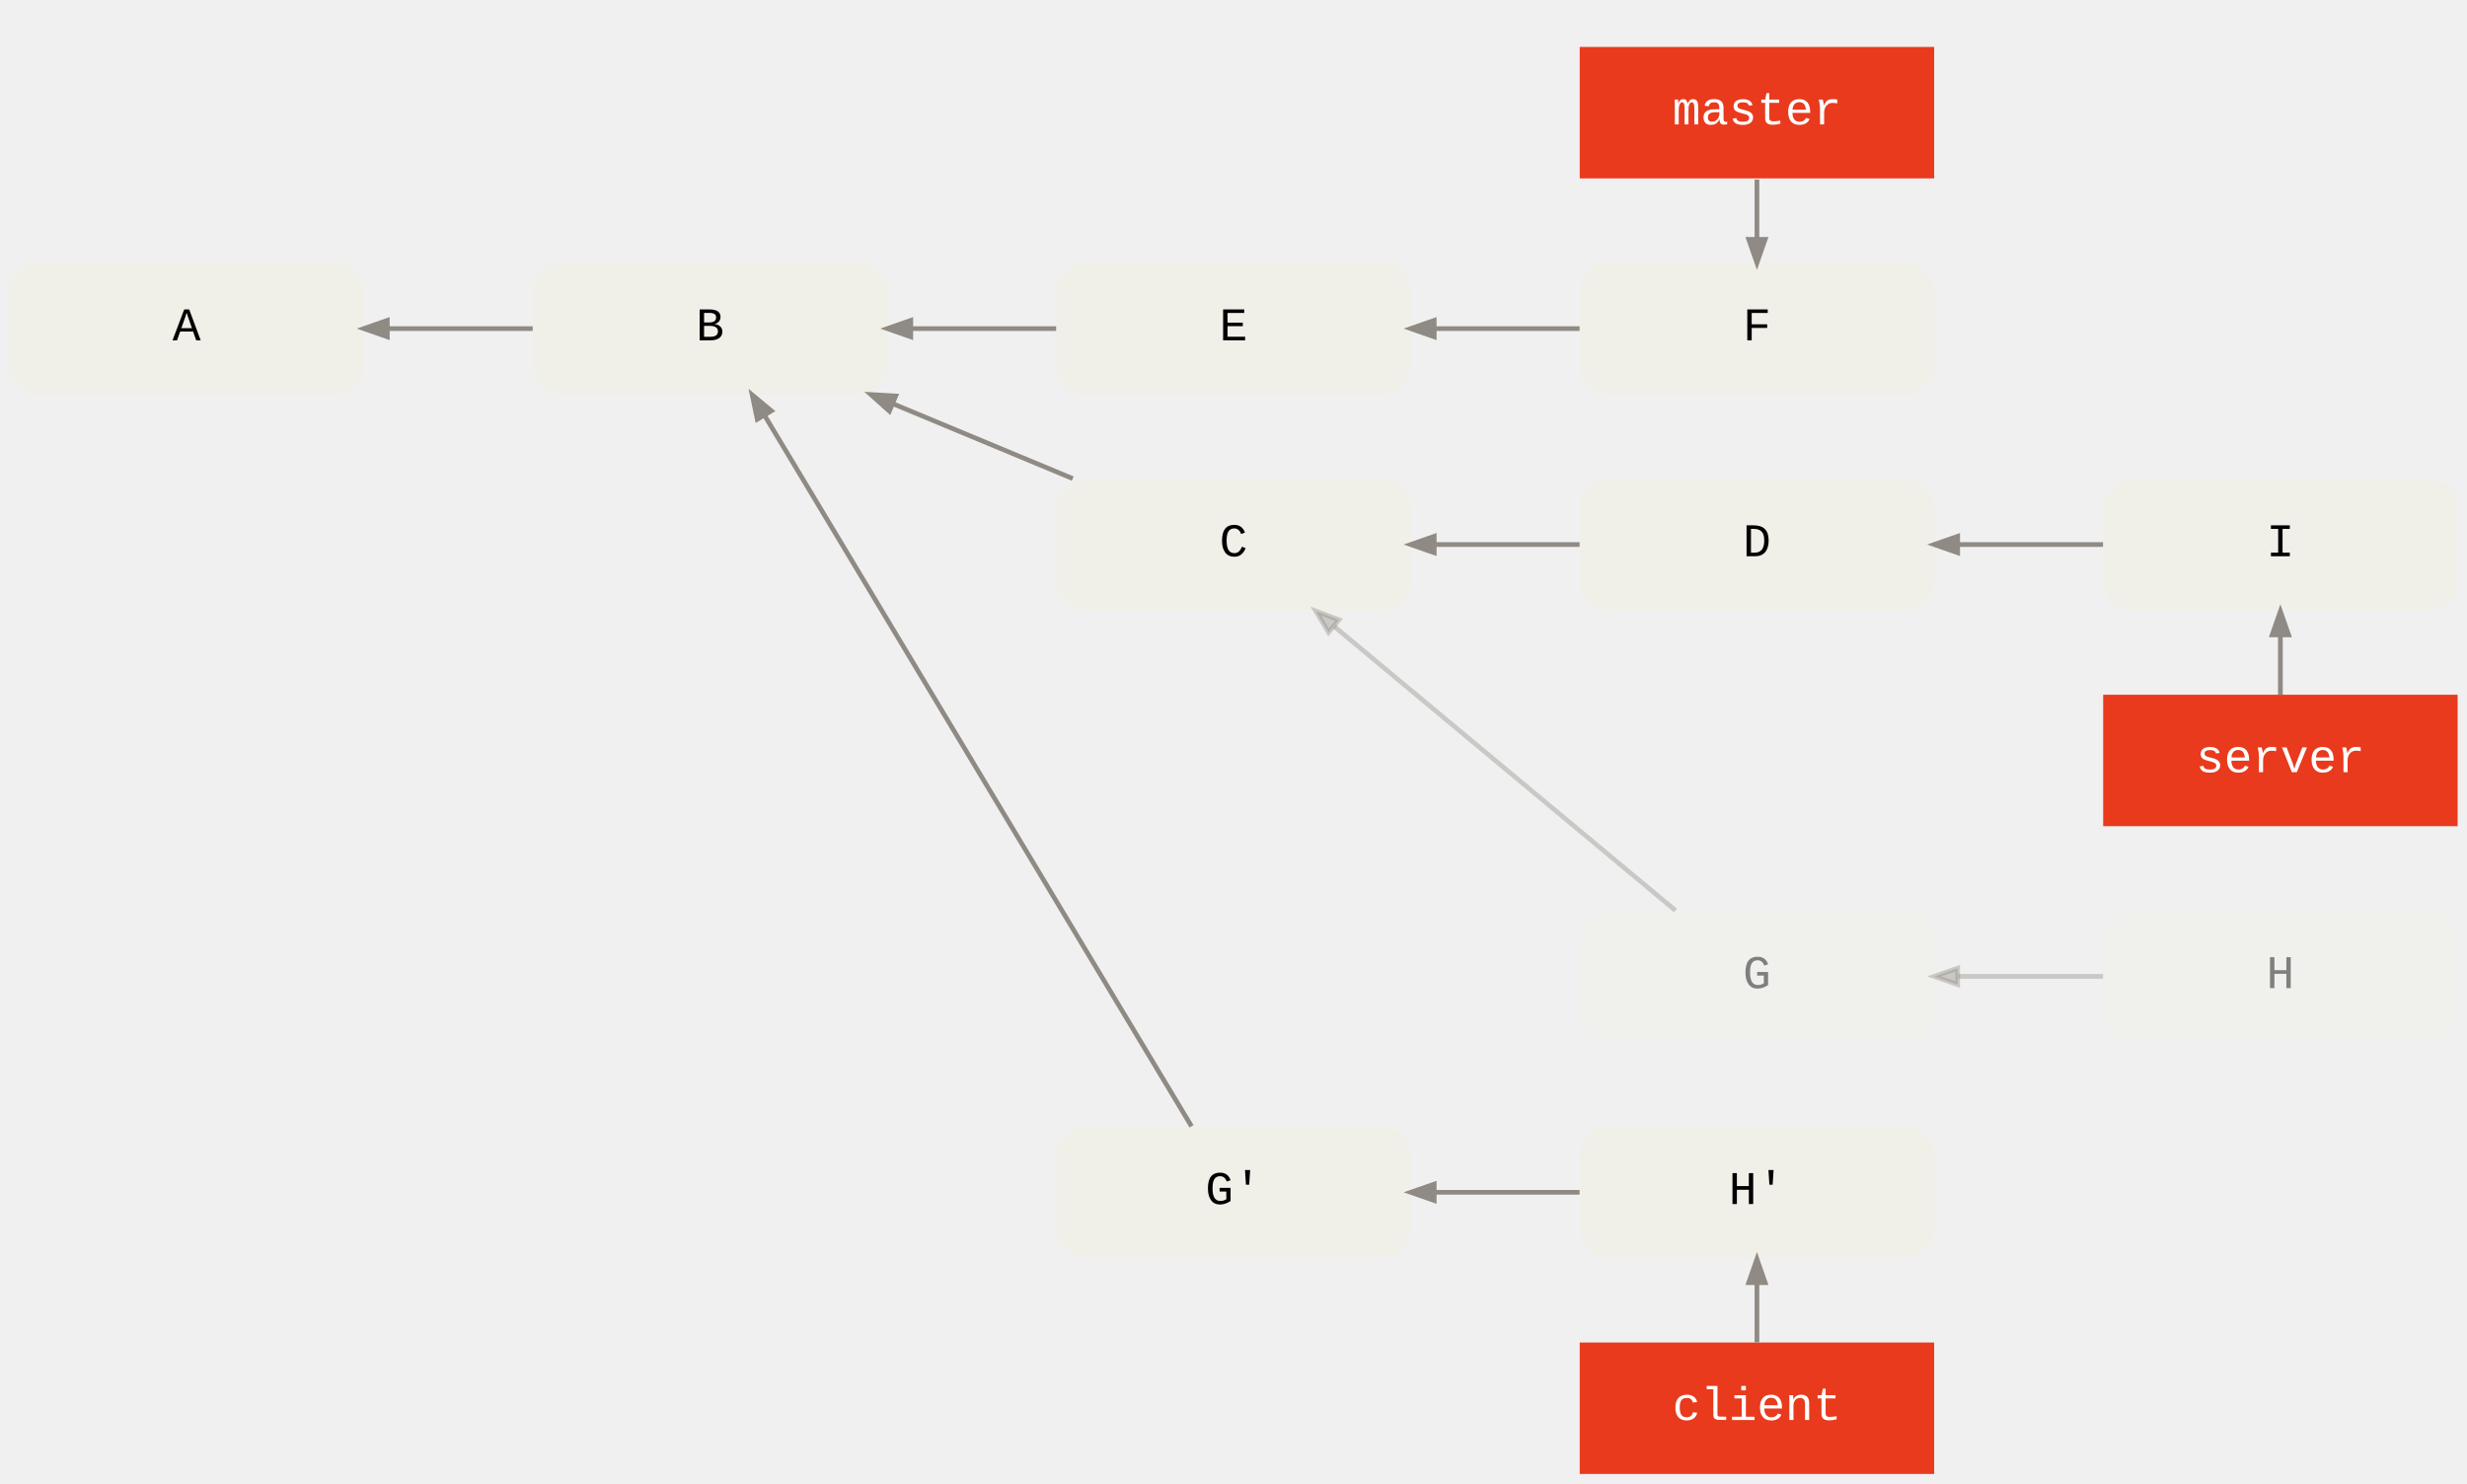
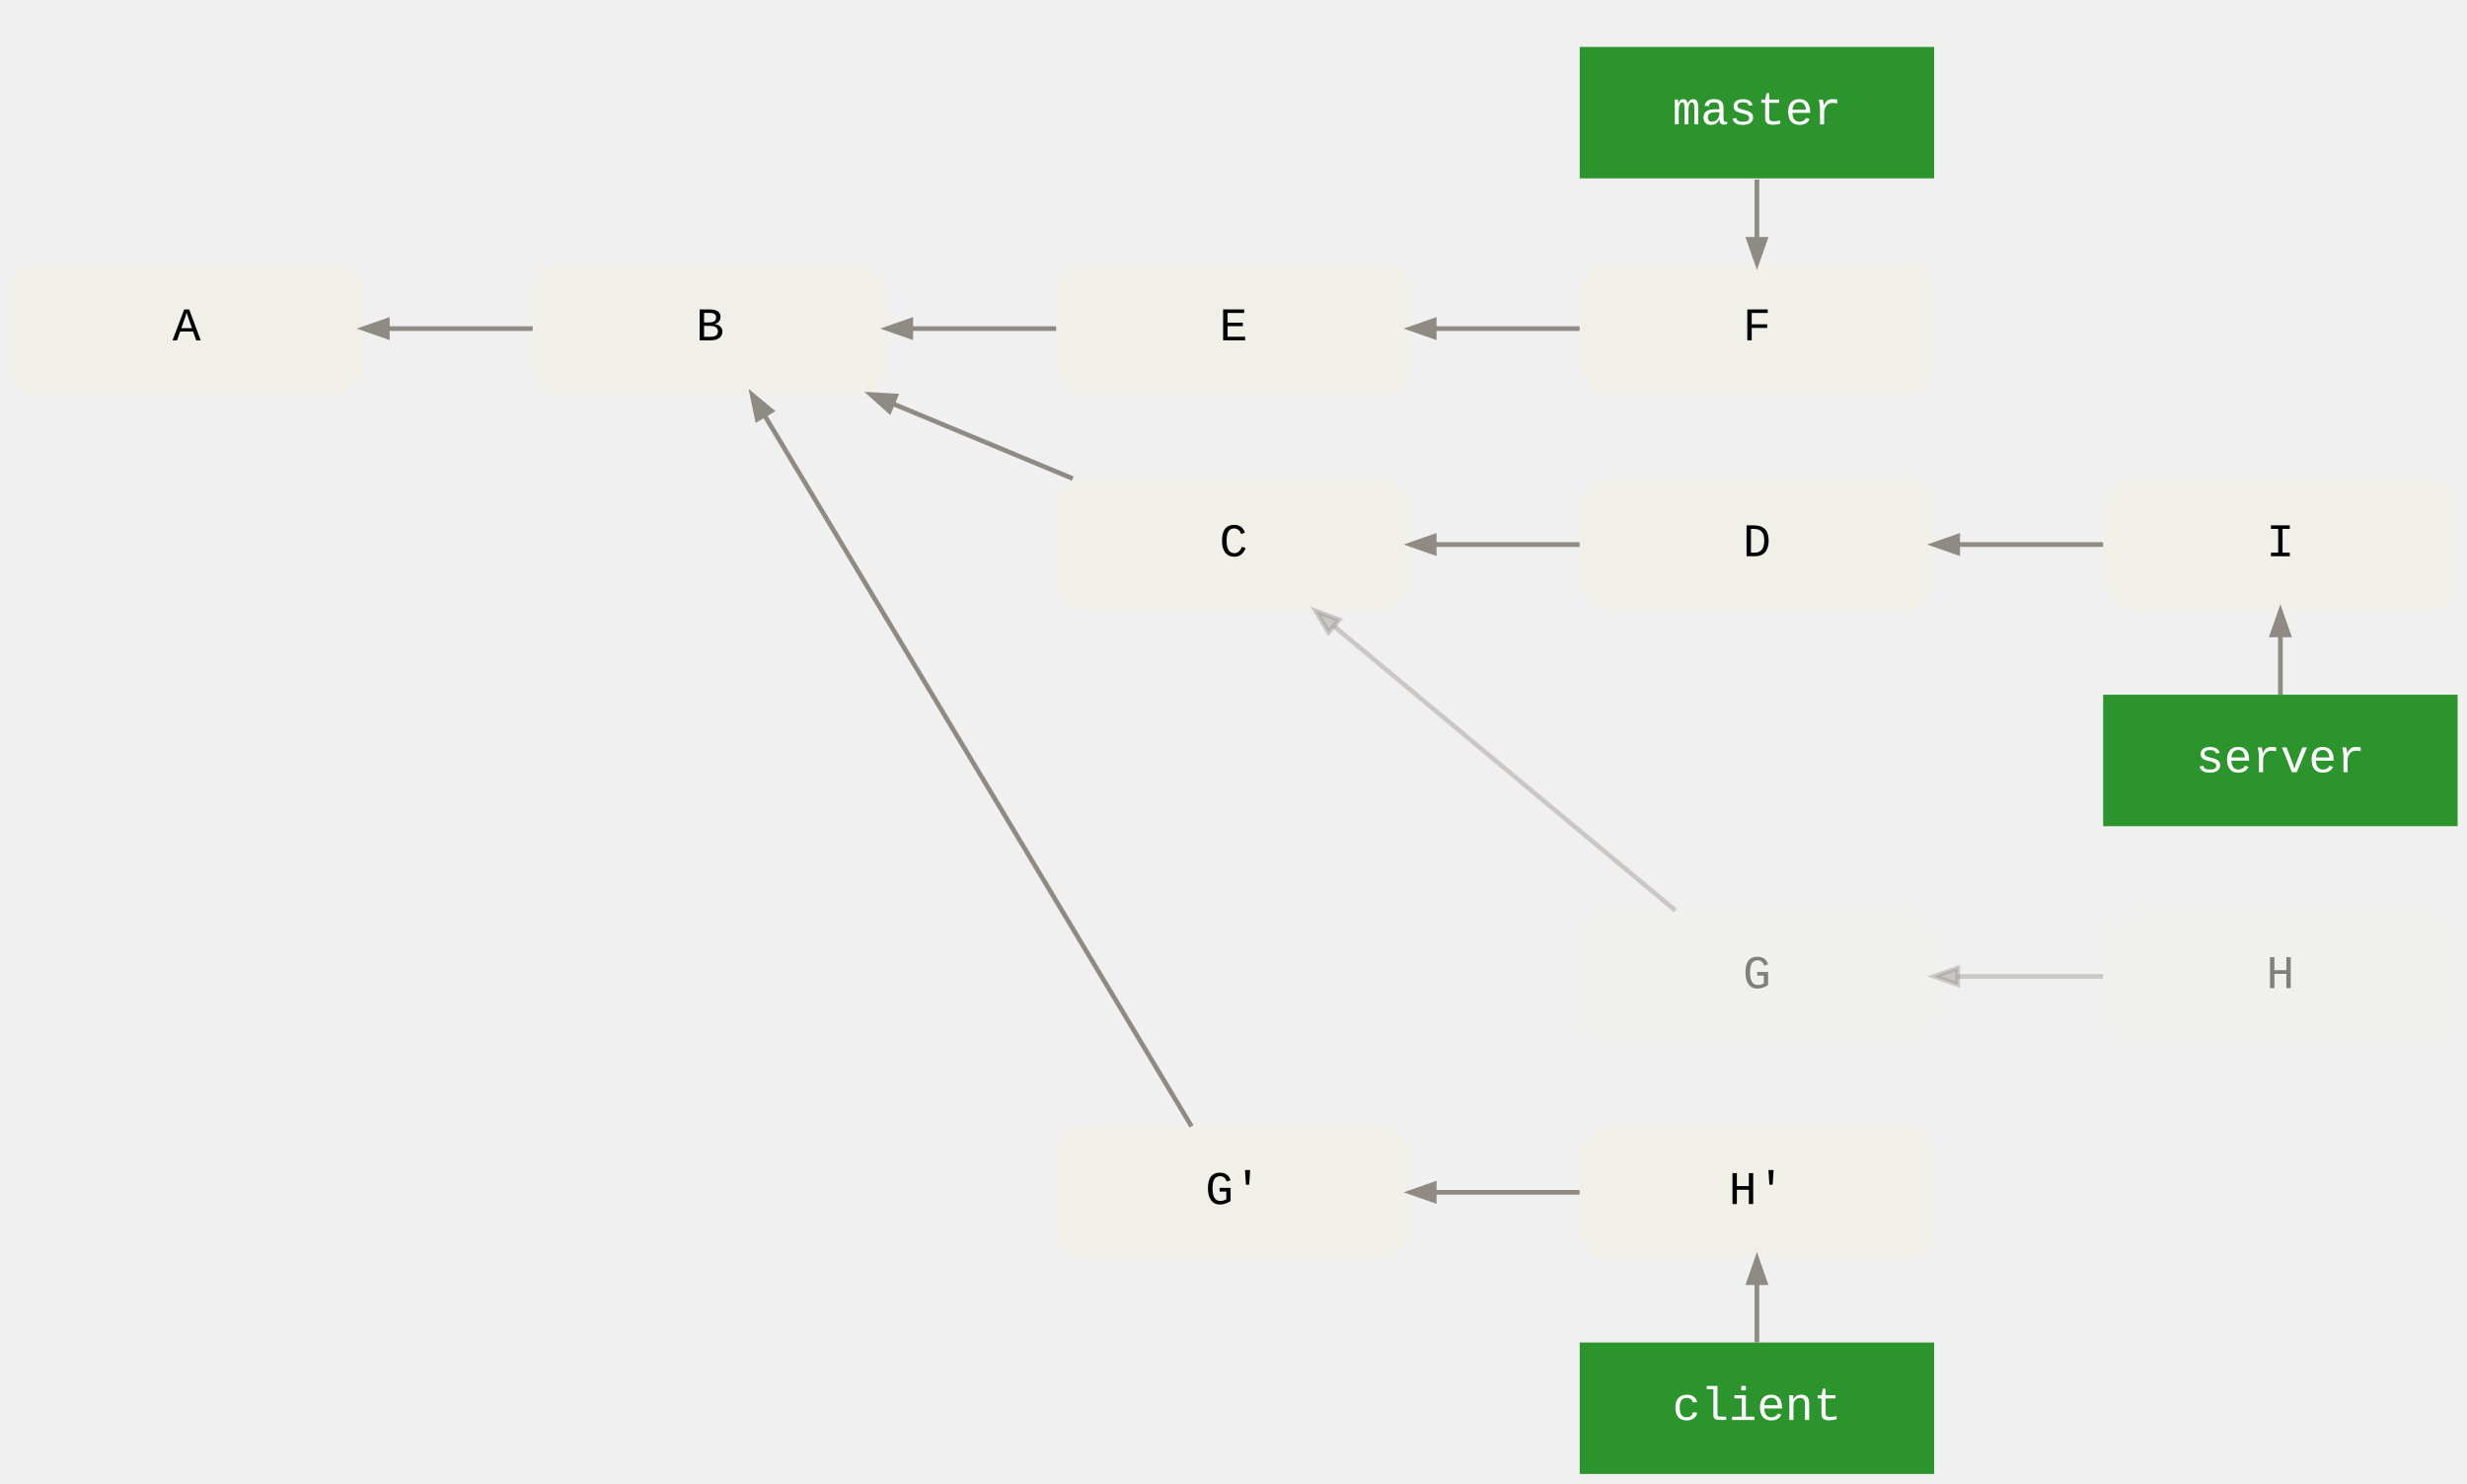
<svg xmlns="http://www.w3.org/2000/svg" width="1051pt" height="632pt" viewBox="0.00 0.00 1051.00 632.00">
  <g id="graph0" class="graph" transform="scale(1 1) rotate(0) translate(4 628)">
    <g id="clust1" class="cluster">
      <polygon fill="transparent" stroke="transparent" points="661,-452 661,-616 828,-616 828,-452 661,-452" />
    </g>
    <g id="node1" class="node">
      <path fill="#f0efe8" stroke="black" stroke-width="0" d="M139,-516C139,-516 12,-516 12,-516 6,-516 0,-510 0,-504 0,-504 0,-472 0,-472 0,-466 6,-460 12,-460 12,-460 139,-460 139,-460 145,-460 151,-466 151,-472 151,-472 151,-504 151,-504 151,-510 145,-516 139,-516" />
      <text text-anchor="middle" x="75.5" y="-483" font-family="Menlo, Monaco, Consolas, Lucida Console, Courier New, monospace" font-size="20.00">A</text>
    </g>
    <g id="node2" class="node">
      <path fill="#f0efe8" stroke="black" stroke-width="0" d="M362,-516C362,-516 235,-516 235,-516 229,-516 223,-510 223,-504 223,-504 223,-472 223,-472 223,-466 229,-460 235,-460 235,-460 362,-460 362,-460 368,-460 374,-466 374,-472 374,-472 374,-504 374,-504 374,-510 368,-516 362,-516" />
      <text text-anchor="middle" x="298.5" y="-483" font-family="Menlo, Monaco, Consolas, Lucida Console, Courier New, monospace" font-size="20.00">B</text>
    </g>
    <g id="edge1" class="edge">
      <path fill="none" stroke="#8f8a83" stroke-width="2" d="M161.2,-488C181.53,-488 203.1,-488 222.94,-488" />
      <polygon fill="#8f8a83" stroke="#8f8a83" stroke-width="2" points="161.01,-484.5 151.01,-488 161.01,-491.5 161.01,-484.5" />
    </g>
    <g id="node3" class="node">
      <path fill="#f0efe8" stroke="black" stroke-width="0" d="M585,-516C585,-516 458,-516 458,-516 452,-516 446,-510 446,-504 446,-504 446,-472 446,-472 446,-466 452,-460 458,-460 458,-460 585,-460 585,-460 591,-460 597,-466 597,-472 597,-472 597,-504 597,-504 597,-510 591,-516 585,-516" />
      <text text-anchor="middle" x="521.5" y="-483" font-family="Menlo, Monaco, Consolas, Lucida Console, Courier New, monospace" font-size="20.00">E</text>
    </g>
    <g id="edge2" class="edge">
      <path fill="none" stroke="#8f8a83" stroke-width="2" d="M384.2,-488C404.53,-488 426.1,-488 445.94,-488" />
      <polygon fill="#8f8a83" stroke="#8f8a83" stroke-width="2" points="384.01,-484.5 374.01,-488 384.01,-491.5 384.01,-484.5" />
    </g>
    <g id="node5" class="node">
      <path fill="#f0efe8" stroke="black" stroke-width="0" d="M585,-424C585,-424 458,-424 458,-424 452,-424 446,-418 446,-412 446,-412 446,-380 446,-380 446,-374 452,-368 458,-368 458,-368 585,-368 585,-368 591,-368 597,-374 597,-380 597,-380 597,-412 597,-412 597,-418 591,-424 585,-424" />
      <text text-anchor="middle" x="521.5" y="-391" font-family="Menlo, Monaco, Consolas, Lucida Console, Courier New, monospace" font-size="20.00">C</text>
    </g>
    <g id="edge4" class="edge">
      <path fill="none" stroke="#8f8a83" stroke-width="2" d="M376.43,-455.97C401.37,-445.59 428.83,-434.16 453.02,-424.09" />
      <polygon fill="#8f8a83" stroke="#8f8a83" stroke-width="2" points="374.9,-452.82 367.01,-459.9 377.59,-459.29 374.9,-452.82" />
    </g>
    <g id="node8" class="node">
      <path fill="#f0efe8" stroke="black" stroke-width="0" d="M585,-148C585,-148 458,-148 458,-148 452,-148 446,-142 446,-136 446,-136 446,-104 446,-104 446,-98 452,-92 458,-92 458,-92 585,-92 585,-92 591,-92 597,-98 597,-104 597,-104 597,-136 597,-136 597,-142 591,-148 585,-148" />
      <text text-anchor="middle" x="521.5" y="-115" font-family="Menlo, Monaco, Consolas, Lucida Console, Courier New, monospace" font-size="20.00">G'</text>
    </g>
    <g id="edge7" class="edge">
      <path fill="none" stroke="#8f8a83" stroke-width="2" d="M321.86,-450.78C366.16,-377.01 464.21,-213.73 503.62,-148.11" />
      <polygon fill="#8f8a83" stroke="#8f8a83" stroke-width="2" points="318.62,-449.36 316.47,-459.73 324.62,-452.96 318.62,-449.36" />
    </g>
    <g id="node4" class="node">
      <path fill="#f0efe8" stroke="black" stroke-width="0" d="M808,-516C808,-516 681,-516 681,-516 675,-516 669,-510 669,-504 669,-504 669,-472 669,-472 669,-466 675,-460 681,-460 681,-460 808,-460 808,-460 814,-460 820,-466 820,-472 820,-472 820,-504 820,-504 820,-510 814,-516 808,-516" />
      <text text-anchor="middle" x="744.5" y="-483" font-family="Menlo, Monaco, Consolas, Lucida Console, Courier New, monospace" font-size="20.00">F</text>
    </g>
    <g id="edge3" class="edge">
      <path fill="none" stroke="#8f8a83" stroke-width="2" d="M607.2,-488C627.53,-488 649.1,-488 668.94,-488" />
      <polygon fill="#8f8a83" stroke="#8f8a83" stroke-width="2" points="607.01,-484.5 597.01,-488 607.01,-491.5 607.01,-484.5" />
    </g>
    <g id="node10" class="node">
-       <polygon fill="#e93a1d" stroke="black" stroke-width="0" points="820,-608 669,-608 669,-552 820,-552 820,-608" />
+       <polygon fill="#2c942c" stroke="black" stroke-width="0" points="820,-608 669,-608 669,-552 820,-552 820,-608" />
      <text text-anchor="middle" x="744.5" y="-575" font-family="Menlo, Monaco, Consolas, Lucida Console, Courier New, monospace" font-size="20.00" fill="#ffffff">master</text>
    </g>
    <g id="edge9" class="edge">
      <path fill="none" stroke="#8f8a83" stroke-width="2" d="M744.5,-526.29C744.5,-534.7 744.5,-543.11 744.5,-551.51" />
      <polygon fill="#8f8a83" stroke="#8f8a83" stroke-width="2" points="748,-526.03 744.5,-516.03 741,-526.03 748,-526.03" />
    </g>
    <g id="node6" class="node">
      <path fill="#f0efe8" stroke="black" stroke-width="0" d="M808,-424C808,-424 681,-424 681,-424 675,-424 669,-418 669,-412 669,-412 669,-380 669,-380 669,-374 675,-368 681,-368 681,-368 808,-368 808,-368 814,-368 820,-374 820,-380 820,-380 820,-412 820,-412 820,-418 814,-424 808,-424" />
      <text text-anchor="middle" x="744.5" y="-391" font-family="Menlo, Monaco, Consolas, Lucida Console, Courier New, monospace" font-size="20.00">D</text>
    </g>
    <g id="edge5" class="edge">
      <path fill="none" stroke="#8f8a83" stroke-width="2" d="M607.2,-396C627.53,-396 649.1,-396 668.94,-396" />
      <polygon fill="#8f8a83" stroke="#8f8a83" stroke-width="2" points="607.01,-392.5 597.01,-396 607.01,-399.5 607.01,-392.5" />
    </g>
    <g id="node13" class="node">
      <path fill="#f0efe8" fill-opacity="0.392" stroke="black" stroke-width="0" d="M808,-240C808,-240 681,-240 681,-240 675,-240 669,-234 669,-228 669,-228 669,-196 669,-196 669,-190 675,-184 681,-184 681,-184 808,-184 808,-184 814,-184 820,-190 820,-196 820,-196 820,-228 820,-228 820,-234 814,-240 808,-240" />
      <text text-anchor="middle" x="744.5" y="-207" font-family="Menlo, Monaco, Consolas, Lucida Console, Courier New, monospace" font-size="20.00" fill="#7f7f7f">G</text>
    </g>
    <g id="edge12" class="edge">
      <path fill="none" stroke="#8f8a83" stroke-width="2" stroke-opacity="0.392" d="M564.41,-361.1C606.58,-326 670.79,-272.54 709.78,-240.08" />
      <polygon fill="#8f8a83" fill-opacity="0.392" stroke="#8f8a83" stroke-width="2" stroke-opacity="0.392" points="561.99,-358.57 556.55,-367.65 566.47,-363.94 561.99,-358.57" />
    </g>
    <g id="node7" class="node">
      <path fill="#f0efe8" stroke="black" stroke-width="0" d="M1031,-424C1031,-424 904,-424 904,-424 898,-424 892,-418 892,-412 892,-412 892,-380 892,-380 892,-374 898,-368 904,-368 904,-368 1031,-368 1031,-368 1037,-368 1043,-374 1043,-380 1043,-380 1043,-412 1043,-412 1043,-418 1037,-424 1031,-424" />
      <text text-anchor="middle" x="967.5" y="-391" font-family="Menlo, Monaco, Consolas, Lucida Console, Courier New, monospace" font-size="20.00">I</text>
    </g>
    <g id="edge6" class="edge">
      <path fill="none" stroke="#8f8a83" stroke-width="2" d="M830.2,-396C850.53,-396 872.1,-396 891.94,-396" />
      <polygon fill="#8f8a83" stroke="#8f8a83" stroke-width="2" points="830.01,-392.5 820.01,-396 830.01,-399.5 830.01,-392.5" />
    </g>
    <g id="node11" class="node">
-       <polygon fill="#e93a1d" stroke="black" stroke-width="0" points="1043,-332 892,-332 892,-276 1043,-276 1043,-332" />
+       <polygon fill="#2c942c" stroke="black" stroke-width="0" points="1043,-332 892,-332 892,-276 1043,-276 1043,-332" />
      <text text-anchor="middle" x="967.5" y="-299" font-family="Menlo, Monaco, Consolas, Lucida Console, Courier New, monospace" font-size="20.00" fill="#ffffff">server</text>
    </g>
    <g id="edge10" class="edge">
      <path fill="none" stroke="#8f8a83" stroke-width="2" d="M967.5,-357.26C967.5,-348.85 967.5,-340.44 967.5,-332.03" />
      <polygon fill="#8f8a83" stroke="#8f8a83" stroke-width="2" points="964,-357.51 967.5,-367.51 971,-357.51 964,-357.51" />
    </g>
    <g id="node9" class="node">
      <path fill="#f0efe8" stroke="black" stroke-width="0" d="M808,-148C808,-148 681,-148 681,-148 675,-148 669,-142 669,-136 669,-136 669,-104 669,-104 669,-98 675,-92 681,-92 681,-92 808,-92 808,-92 814,-92 820,-98 820,-104 820,-104 820,-136 820,-136 820,-142 814,-148 808,-148" />
      <text text-anchor="middle" x="744.5" y="-115" font-family="Menlo, Monaco, Consolas, Lucida Console, Courier New, monospace" font-size="20.00">H'</text>
    </g>
    <g id="edge8" class="edge">
      <path fill="none" stroke="#8f8a83" stroke-width="2" d="M607.2,-120C627.53,-120 649.1,-120 668.94,-120" />
      <polygon fill="#8f8a83" stroke="#8f8a83" stroke-width="2" points="607.01,-116.5 597.01,-120 607.01,-123.5 607.01,-116.5" />
    </g>
    <g id="node12" class="node">
-       <polygon fill="#e93a1d" stroke="black" stroke-width="0" points="820,-56 669,-56 669,0 820,0 820,-56" />
+       <polygon fill="#2c942c" stroke="black" stroke-width="0" points="820,-56 669,-56 669,0 820,0 820,-56" />
      <text text-anchor="middle" x="744.5" y="-23" font-family="Menlo, Monaco, Consolas, Lucida Console, Courier New, monospace" font-size="20.00" fill="#ffffff">client</text>
    </g>
    <g id="edge11" class="edge">
      <path fill="none" stroke="#8f8a83" stroke-width="2" d="M744.5,-81.26C744.5,-72.85 744.5,-64.44 744.5,-56.03" />
      <polygon fill="#8f8a83" stroke="#8f8a83" stroke-width="2" points="741,-81.51 744.5,-91.51 748,-81.51 741,-81.51" />
    </g>
    <g id="node14" class="node">
      <path fill="#f0efe8" fill-opacity="0.392" stroke="black" stroke-width="0" d="M1031,-240C1031,-240 904,-240 904,-240 898,-240 892,-234 892,-228 892,-228 892,-196 892,-196 892,-190 898,-184 904,-184 904,-184 1031,-184 1031,-184 1037,-184 1043,-190 1043,-196 1043,-196 1043,-228 1043,-228 1043,-234 1037,-240 1031,-240" />
      <text text-anchor="middle" x="967.5" y="-207" font-family="Menlo, Monaco, Consolas, Lucida Console, Courier New, monospace" font-size="20.00" fill="#7f7f7f">H</text>
    </g>
    <g id="edge13" class="edge">
      <path fill="none" stroke="#8f8a83" stroke-width="2" stroke-opacity="0.392" d="M830.2,-212C850.53,-212 872.1,-212 891.94,-212" />
      <polygon fill="#8f8a83" fill-opacity="0.392" stroke="#8f8a83" stroke-width="2" stroke-opacity="0.392" points="830.01,-208.5 820.01,-212 830.01,-215.5 830.01,-208.5" />
    </g>
  </g>
</svg>
